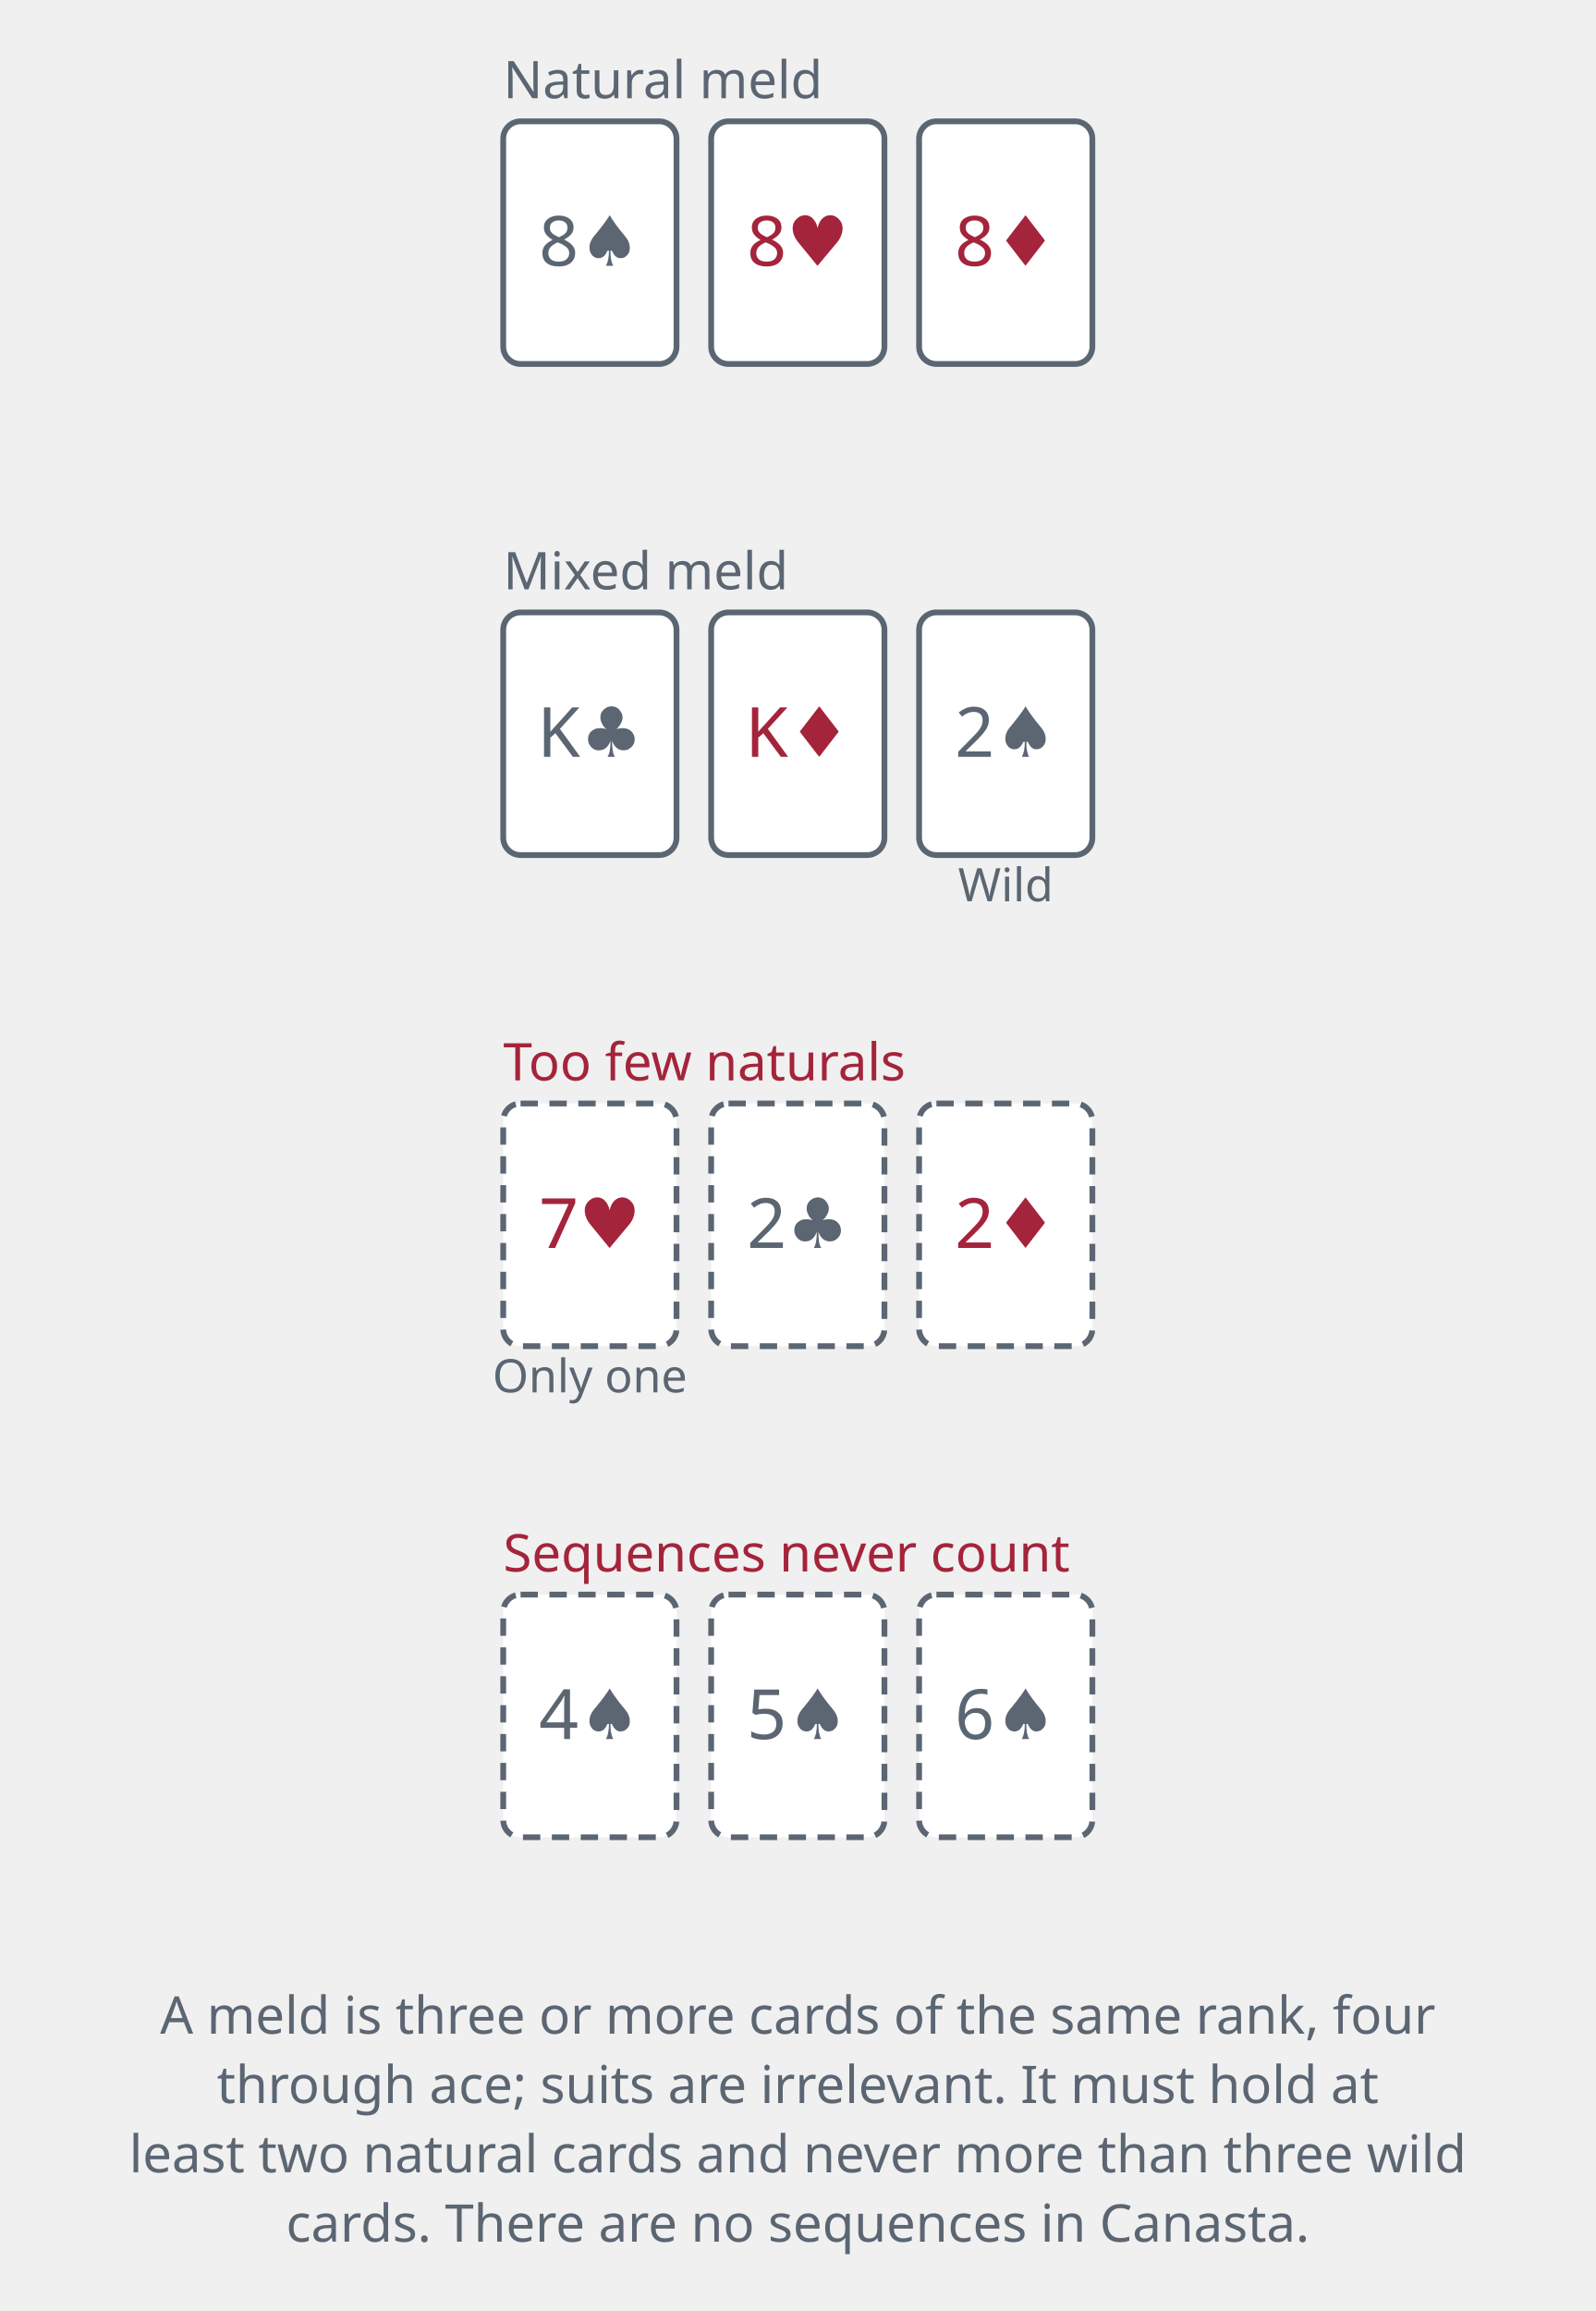
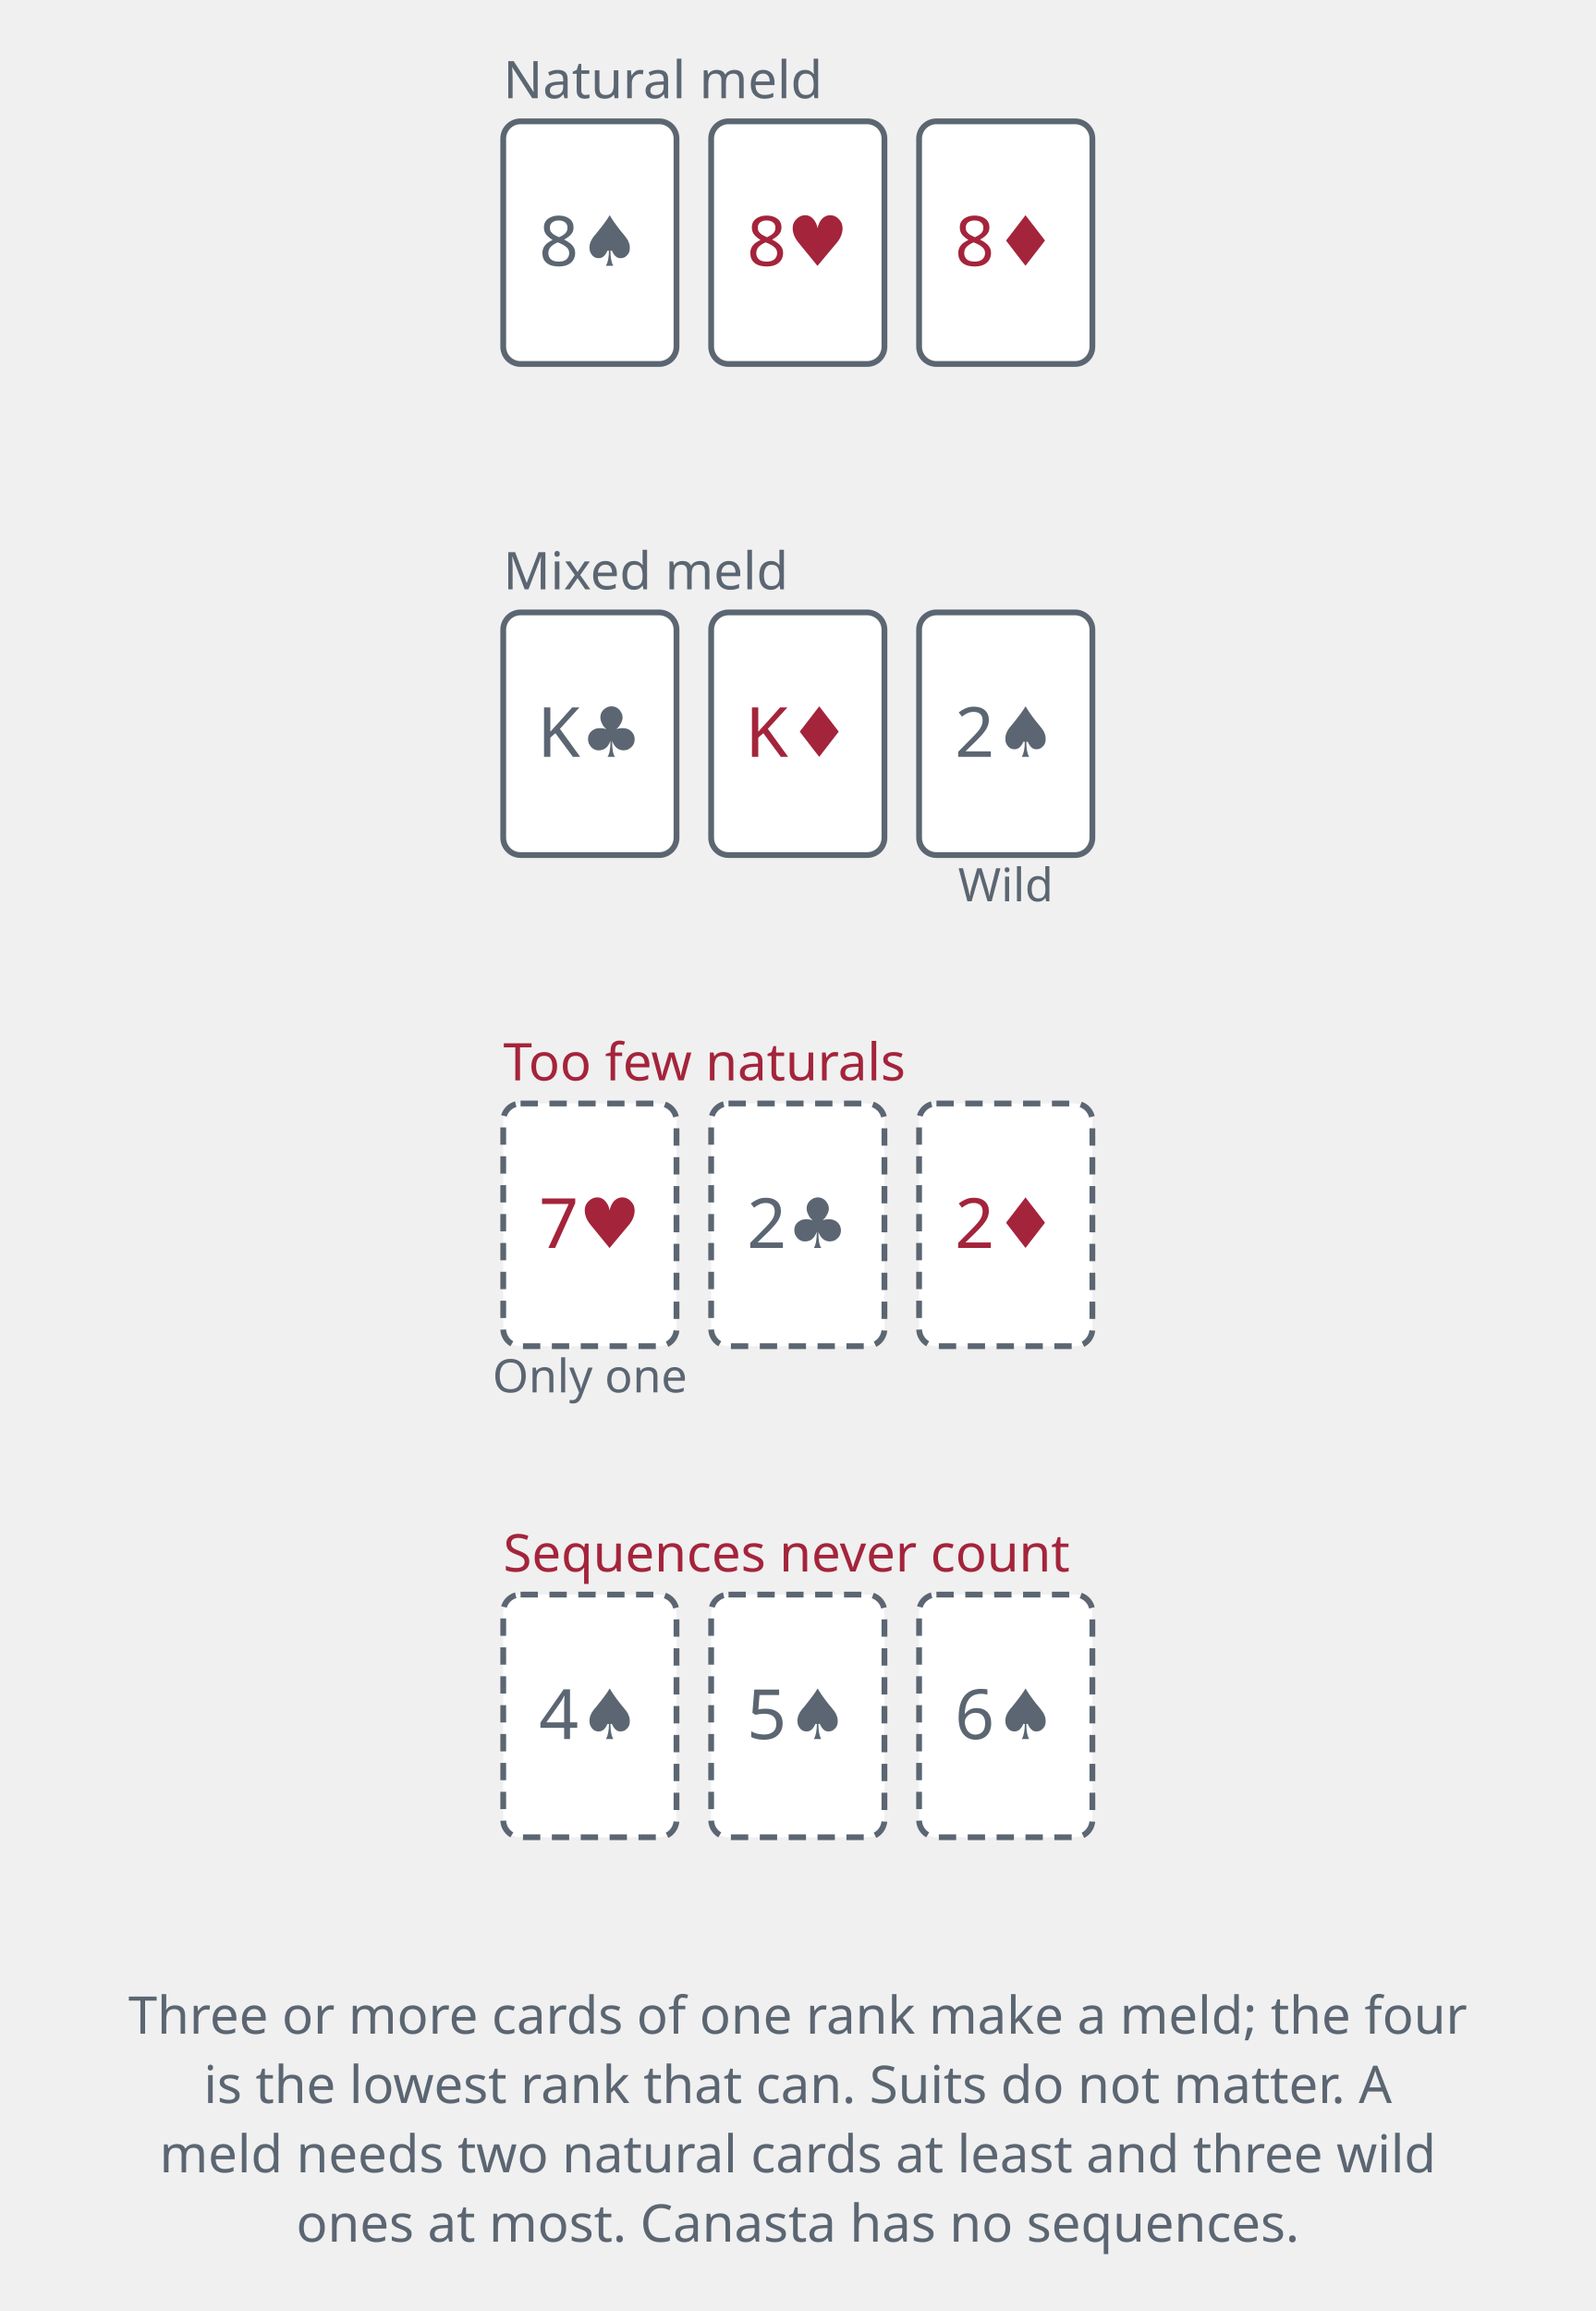
- <svg xmlns="http://www.w3.org/2000/svg" viewBox="0 0 276 400" width="442" height="640" role="img" aria-label="Canasta: A meld is three or more cards of the same rank, four through ace; suits are irrelevant. It must hold at least two natural cards and never more than three wild cards. There are no sequences in Canasta.">
+ <svg xmlns="http://www.w3.org/2000/svg" viewBox="0 0 276 400" width="442" height="640" role="img" aria-label="Canasta: Three or more cards of one rank make a meld; the four is the lowest rank that can. Suits do not matter. A meld needs two natural cards at least and three wild ones at most. Canasta has no sequences.">
  <rect x="87.0" y="21.0" width="30" height="42" rx="3" fill="#ffffff" stroke="#5b6672" stroke-width="1" />
  <text x="102.0" y="46.0" text-anchor="middle" font-family="system-ui, sans-serif" font-size="12" fill="#5b6672">8♠</text>
  <rect x="123.0" y="21.0" width="30" height="42" rx="3" fill="#ffffff" stroke="#5b6672" stroke-width="1" />
  <text x="138.0" y="46.0" text-anchor="middle" font-family="system-ui, sans-serif" font-size="12" fill="#a4243b">8♥</text>
  <rect x="159.0" y="21.0" width="30" height="42" rx="3" fill="#ffffff" stroke="#5b6672" stroke-width="1" />
  <text x="174.0" y="46.0" text-anchor="middle" font-family="system-ui, sans-serif" font-size="12" fill="#a4243b">8♦</text>
  <rect x="87.0" y="106.0" width="30" height="42" rx="3" fill="#ffffff" stroke="#5b6672" stroke-width="1" />
  <text x="102.0" y="131.0" text-anchor="middle" font-family="system-ui, sans-serif" font-size="12" fill="#5b6672">K♣</text>
  <rect x="123.0" y="106.0" width="30" height="42" rx="3" fill="#ffffff" stroke="#5b6672" stroke-width="1" />
  <text x="138.0" y="131.0" text-anchor="middle" font-family="system-ui, sans-serif" font-size="12" fill="#a4243b">K♦</text>
  <rect x="159.0" y="106.0" width="30" height="42" rx="3" fill="#ffffff" stroke="#5b6672" stroke-width="1" />
  <text x="174.0" y="131.0" text-anchor="middle" font-family="system-ui, sans-serif" font-size="12" fill="#5b6672">2♠</text>
  <text x="174.0" y="156.0" text-anchor="middle" font-family="system-ui, sans-serif" font-size="8" fill="#5b6672">Wild</text>
  <rect x="87.0" y="191.0" width="30" height="42" rx="3" fill="#ffffff" stroke="#5b6672" stroke-width="1" stroke-dasharray="3 2" />
  <text x="102.0" y="216.0" text-anchor="middle" font-family="system-ui, sans-serif" font-size="12" fill="#a4243b">7♥</text>
  <text x="102.0" y="241.0" text-anchor="middle" font-family="system-ui, sans-serif" font-size="8" fill="#5b6672">Only one</text>
  <rect x="123.0" y="191.0" width="30" height="42" rx="3" fill="#ffffff" stroke="#5b6672" stroke-width="1" stroke-dasharray="3 2" />
  <text x="138.0" y="216.0" text-anchor="middle" font-family="system-ui, sans-serif" font-size="12" fill="#5b6672">2♣</text>
  <rect x="159.0" y="191.0" width="30" height="42" rx="3" fill="#ffffff" stroke="#5b6672" stroke-width="1" stroke-dasharray="3 2" />
  <text x="174.0" y="216.0" text-anchor="middle" font-family="system-ui, sans-serif" font-size="12" fill="#a4243b">2♦</text>
  <rect x="87.0" y="276.0" width="30" height="42" rx="3" fill="#ffffff" stroke="#5b6672" stroke-width="1" stroke-dasharray="3 2" />
  <text x="102.0" y="301.0" text-anchor="middle" font-family="system-ui, sans-serif" font-size="12" fill="#5b6672">4♠</text>
  <rect x="123.0" y="276.0" width="30" height="42" rx="3" fill="#ffffff" stroke="#5b6672" stroke-width="1" stroke-dasharray="3 2" />
  <text x="138.0" y="301.0" text-anchor="middle" font-family="system-ui, sans-serif" font-size="12" fill="#5b6672">5♠</text>
  <rect x="159.0" y="276.0" width="30" height="42" rx="3" fill="#ffffff" stroke="#5b6672" stroke-width="1" stroke-dasharray="3 2" />
  <text x="174.0" y="301.0" text-anchor="middle" font-family="system-ui, sans-serif" font-size="12" fill="#5b6672">6♠</text>
  <text x="87.0" y="17.0" font-family="system-ui, sans-serif" font-size="9" fill="#5b6672">Natural meld</text>
  <text x="87.0" y="102.0" font-family="system-ui, sans-serif" font-size="9" fill="#5b6672">Mixed meld</text>
  <text x="87.0" y="187.0" font-family="system-ui, sans-serif" font-size="9" fill="#a4243b">Too few naturals</text>
  <text x="87.0" y="272.0" font-family="system-ui, sans-serif" font-size="9" fill="#a4243b">Sequences never count</text>
-   <text x="138.0" y="352.0" text-anchor="middle" font-family="system-ui, sans-serif" font-size="9" fill="#5b6672">A meld is three or more cards of the same rank, four</text>
-   <text x="138.0" y="364.0" text-anchor="middle" font-family="system-ui, sans-serif" font-size="9" fill="#5b6672">through ace; suits are irrelevant. It must hold at</text>
-   <text x="138.0" y="376.0" text-anchor="middle" font-family="system-ui, sans-serif" font-size="9" fill="#5b6672">least two natural cards and never more than three wild</text>
-   <text x="138.0" y="388.0" text-anchor="middle" font-family="system-ui, sans-serif" font-size="9" fill="#5b6672">cards. There are no sequences in Canasta.</text>
+   <text x="138.0" y="352.0" text-anchor="middle" font-family="system-ui, sans-serif" font-size="9" fill="#5b6672">Three or more cards of one rank make a meld; the four</text>
+   <text x="138.0" y="364.0" text-anchor="middle" font-family="system-ui, sans-serif" font-size="9" fill="#5b6672">is the lowest rank that can. Suits do not matter. A</text>
+   <text x="138.0" y="376.0" text-anchor="middle" font-family="system-ui, sans-serif" font-size="9" fill="#5b6672">meld needs two natural cards at least and three wild</text>
+   <text x="138.0" y="388.0" text-anchor="middle" font-family="system-ui, sans-serif" font-size="9" fill="#5b6672">ones at most. Canasta has no sequences.</text>
</svg>
